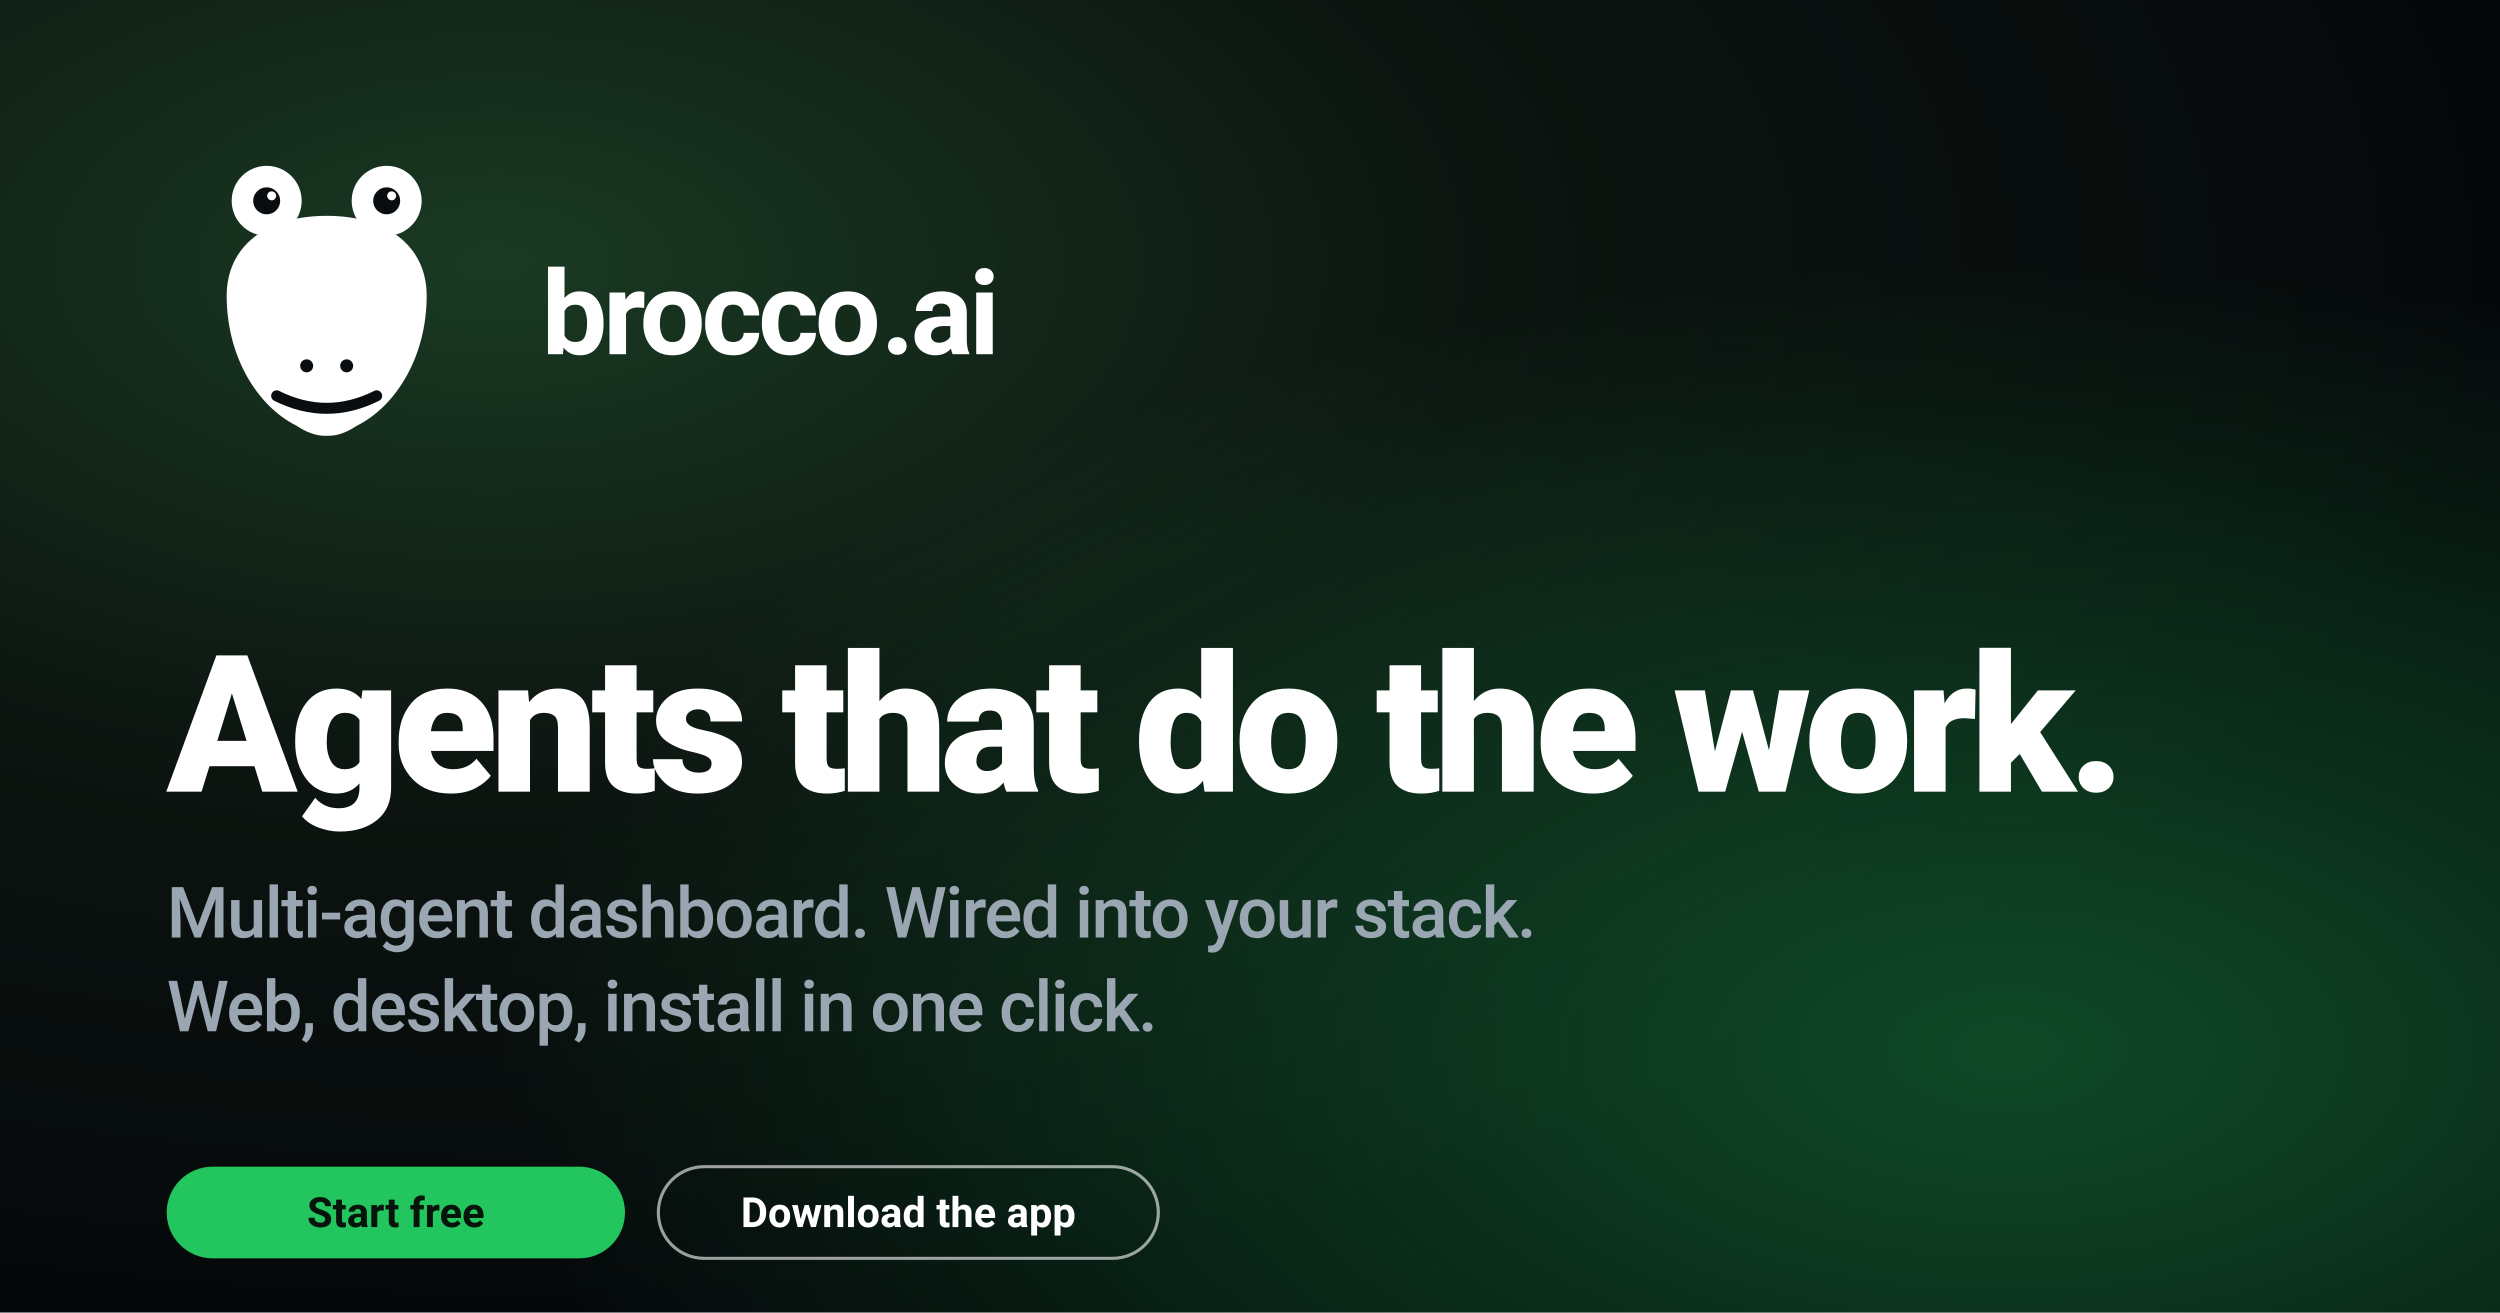
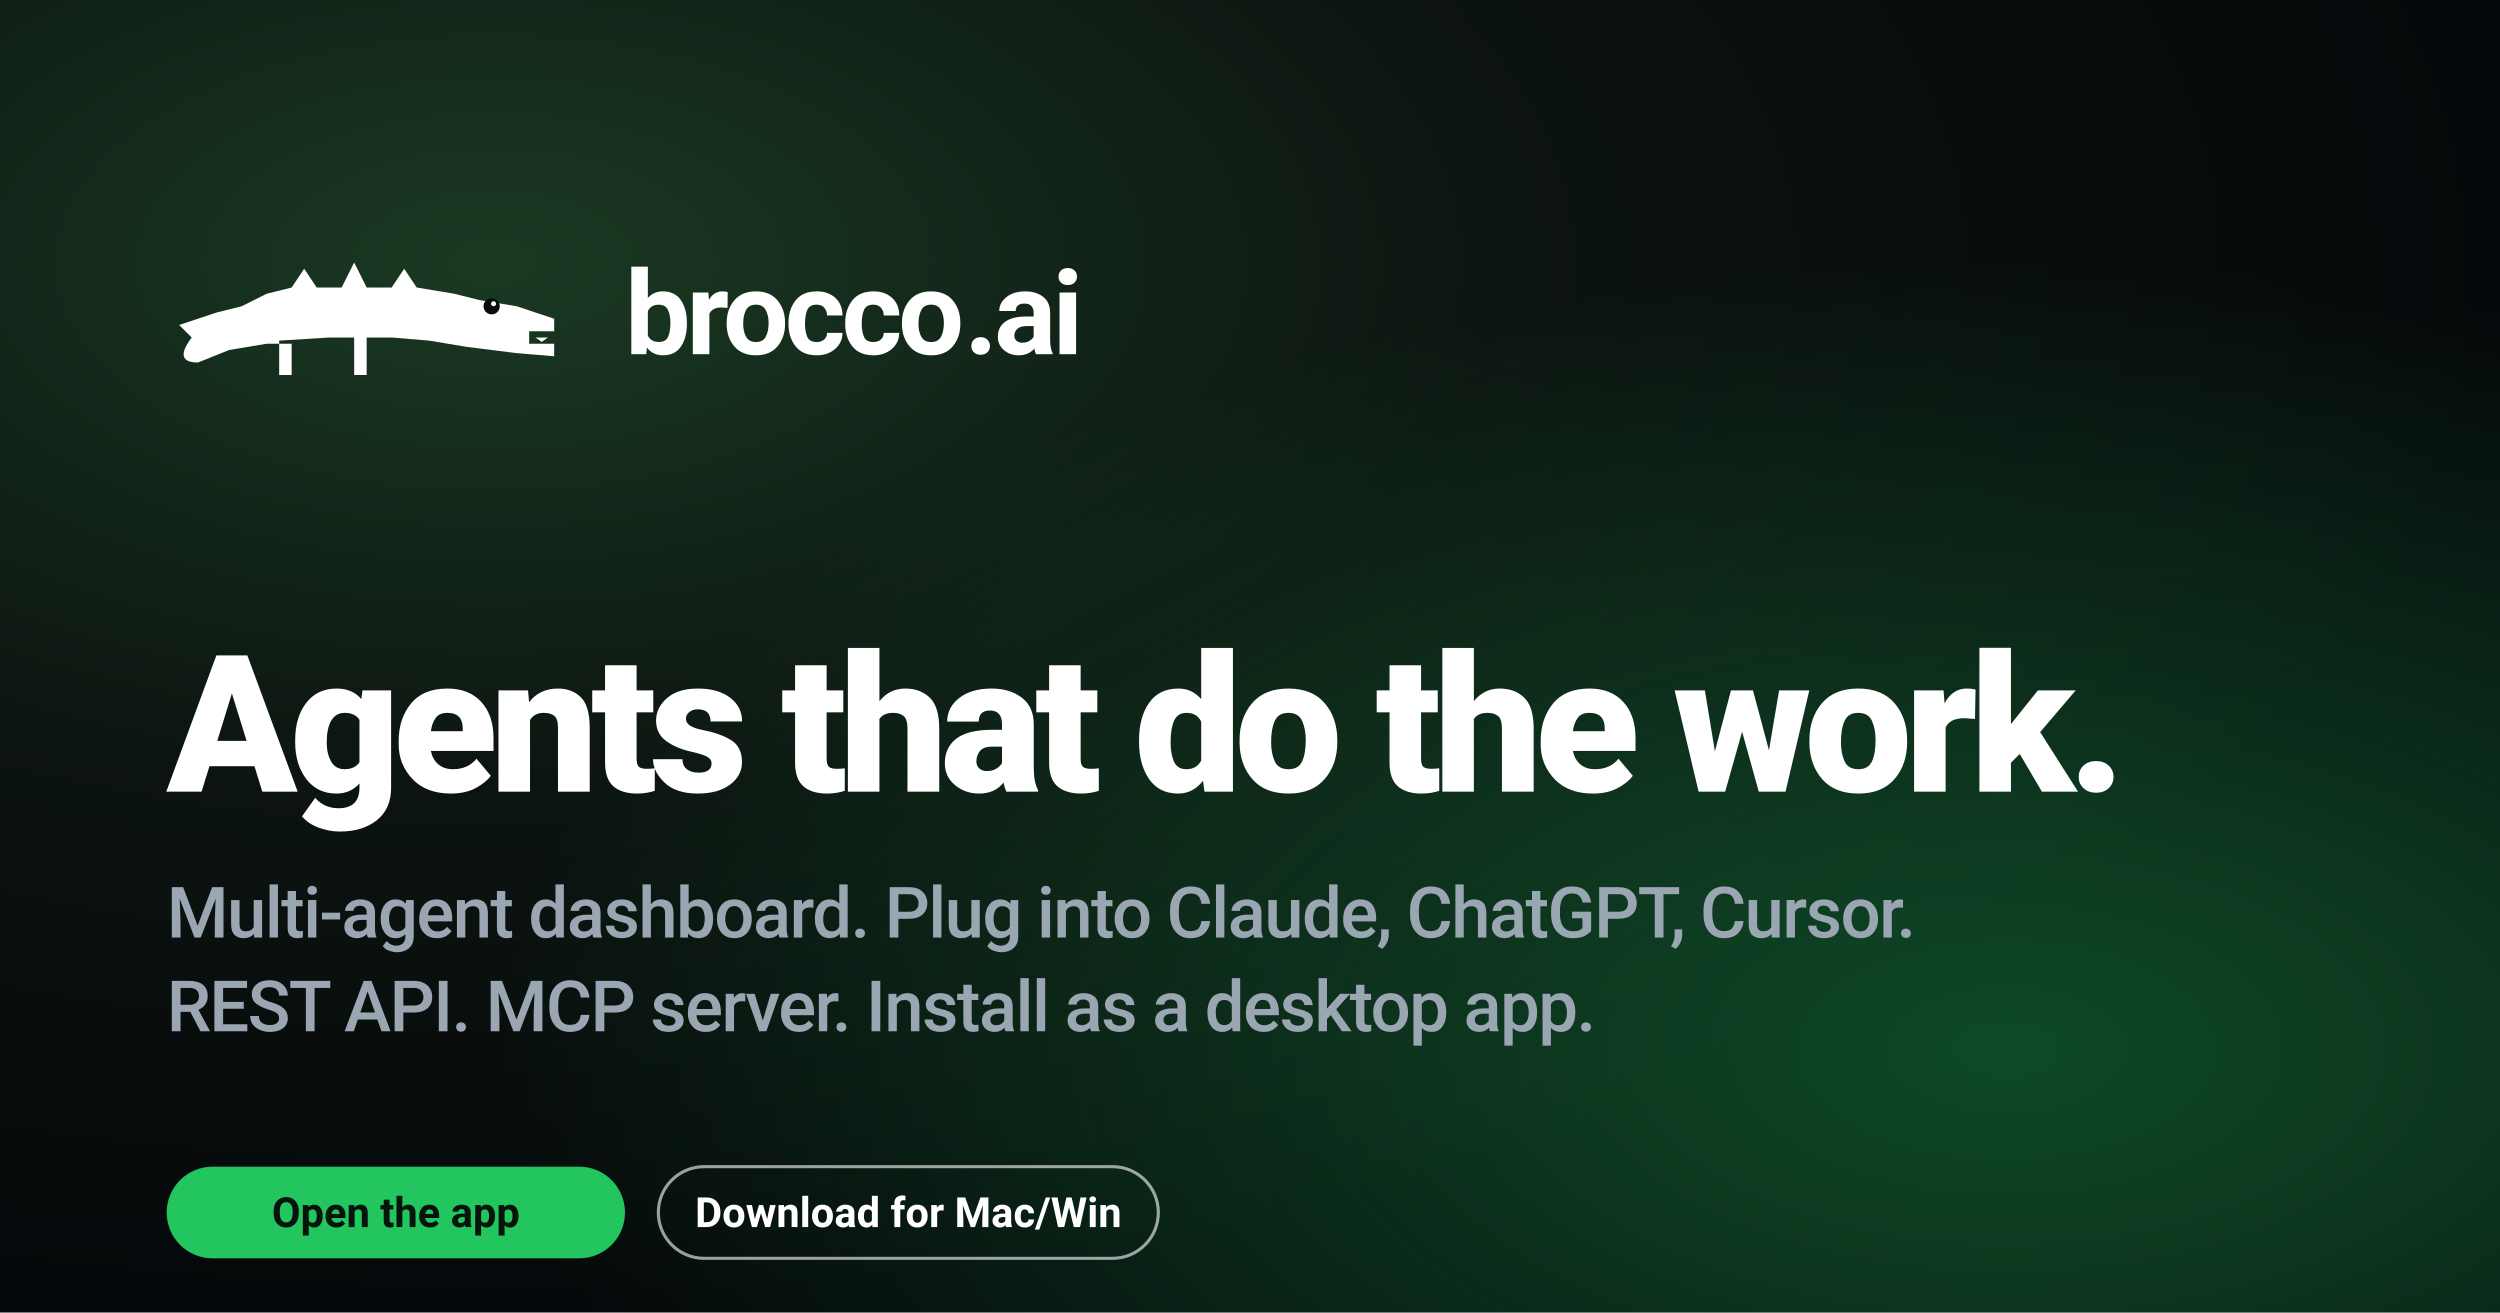
<svg xmlns="http://www.w3.org/2000/svg" viewBox="0 0 1200 630" font-family="ui-sans-serif, system-ui, -apple-system, 'Segoe UI', Roboto, sans-serif">
  <defs>
    <radialGradient id="bg" cx="20%" cy="20%" r="80%">
      <stop offset="0%" stop-color="#1a3a23" />
      <stop offset="50%" stop-color="#0c1410" />
      <stop offset="100%" stop-color="#05080a" />
    </radialGradient>
    <radialGradient id="glow" cx="80%" cy="80%" r="60%">
      <stop offset="0%" stop-color="#22c55e" stop-opacity="0.35" />
      <stop offset="100%" stop-color="#22c55e" stop-opacity="0" />
    </radialGradient>
  </defs>
  <rect width="1200" height="630" fill="url(#bg)" />
  <rect width="1200" height="630" fill="url(#glow)" />
-   <g transform="translate(80, 70)" fill="#ffffff">
-     <g transform="scale(2.4)">
-       <circle cx="20" cy="11" r="7" />
-       <circle cx="44" cy="11" r="7" />
-       <path d="M 32 14 C 44 14 52 20 52 30 C 52 42 46 52 38 56 C 35 58 33 58 32 58 C 31 58 29 58 26 56 C 18 52 12 42 12 30 C 12 20 20 14 32 14 Z" />
-       <circle cx="20" cy="11" r="2.7" fill="#0a0d10" />
-       <circle cx="44" cy="11" r="2.7" fill="#0a0d10" />
-       <circle cx="21" cy="10" r="0.9" fill="#fff" />
-       <circle cx="45" cy="10" r="0.9" fill="#fff" />
-       <circle cx="28" cy="44" r="1.3" fill="#0a0d10" />
-       <circle cx="36" cy="44" r="1.3" fill="#0a0d10" />
-       <path d="M 22 50 Q 32 55 42 50" fill="none" stroke="#0a0d10" stroke-width="2.2" stroke-linecap="round" />
+   <g transform="translate(80, 90)">
+     <g transform="scale(3)" fill="#ffffff">
+       <path d="M 2 22 L 4 24 Q 1 28 5 28 L 10 26 L 16 25 L 20 25 L 20 30 L 18 30 L 18 24.5 L 26 24 L 32 24 L 32 30 L 30 30 L 30 24 L 36 24 L 42 24.5 L 48 25.5 L 56 26.5 L 62 27 L 62 25 L 58 25 L 58 23 L 62 23 L 62 21 L 56 19 L 50 18 L 46 17 L 40 16 L 38 13 L 36 16 L 32 16 L 30 12 L 28 16 L 24 16 L 22 13 L 20 16 L 16 17 L 12 19 L 8 20 Z" />
+       <circle cx="52" cy="19" r="1.3" fill="#0a0d10" />
+       <circle cx="52.3" cy="18.6" r="0.4" fill="#fff" />
+       <path d="M 59 24 L 60 24.7 L 61 24 Z" fill="#fff" />
    </g>
-     <text x="180" y="100" fill="#fff" font-size="56" font-weight="700" letter-spacing="-2">brocco<tspan opacity="0.55">.ai</tspan>
+     <text x="220" y="80" fill="#fff" font-size="56" font-weight="700" letter-spacing="-2">brocco<tspan opacity="0.55">.ai</tspan>
    </text>
  </g>
  <text x="80" y="380" fill="#ffffff" font-size="92" font-weight="800" letter-spacing="-3.5">Agents that do the work.</text>
-   <text x="80" y="450" fill="#9aa6b2" font-size="34" font-weight="500" letter-spacing="-0.8">Multi-agent dashboard. Wired into your stack.</text>
-   <text x="80" y="495" fill="#9aa6b2" font-size="34" font-weight="500" letter-spacing="-0.8">Web, desktop, install in one click.</text>
+   <text x="80" y="450" fill="#9aa6b2" font-size="34" font-weight="500" letter-spacing="-0.8">Multi-agent dashboard. Plug into Claude, ChatGPT, Cursor.</text>
+   <text x="80" y="495" fill="#9aa6b2" font-size="34" font-weight="500" letter-spacing="-0.8">REST API. MCP server. Install as a desktop app.</text>
  <g transform="translate(80, 560)">
    <rect x="0" y="0" rx="22" ry="22" width="220" height="44" fill="#22c55e" />
-     <text x="110" y="29" text-anchor="middle" fill="#06140b" font-size="20" font-weight="700">Start free</text>
+     <text x="110" y="29" text-anchor="middle" fill="#06140b" font-size="20" font-weight="700">Open the app</text>
  </g>
  <g transform="translate(316, 560)">
    <rect x="0" y="0" rx="22" ry="22" width="240" height="44" fill="none" stroke="#fff" stroke-width="1.5" opacity="0.6" />
-     <text x="120" y="29" text-anchor="middle" fill="#fff" font-size="20" font-weight="600">Download the app</text>
+     <text x="120" y="29" text-anchor="middle" fill="#fff" font-size="20" font-weight="600">Download for Mac/Win</text>
  </g>
</svg>
